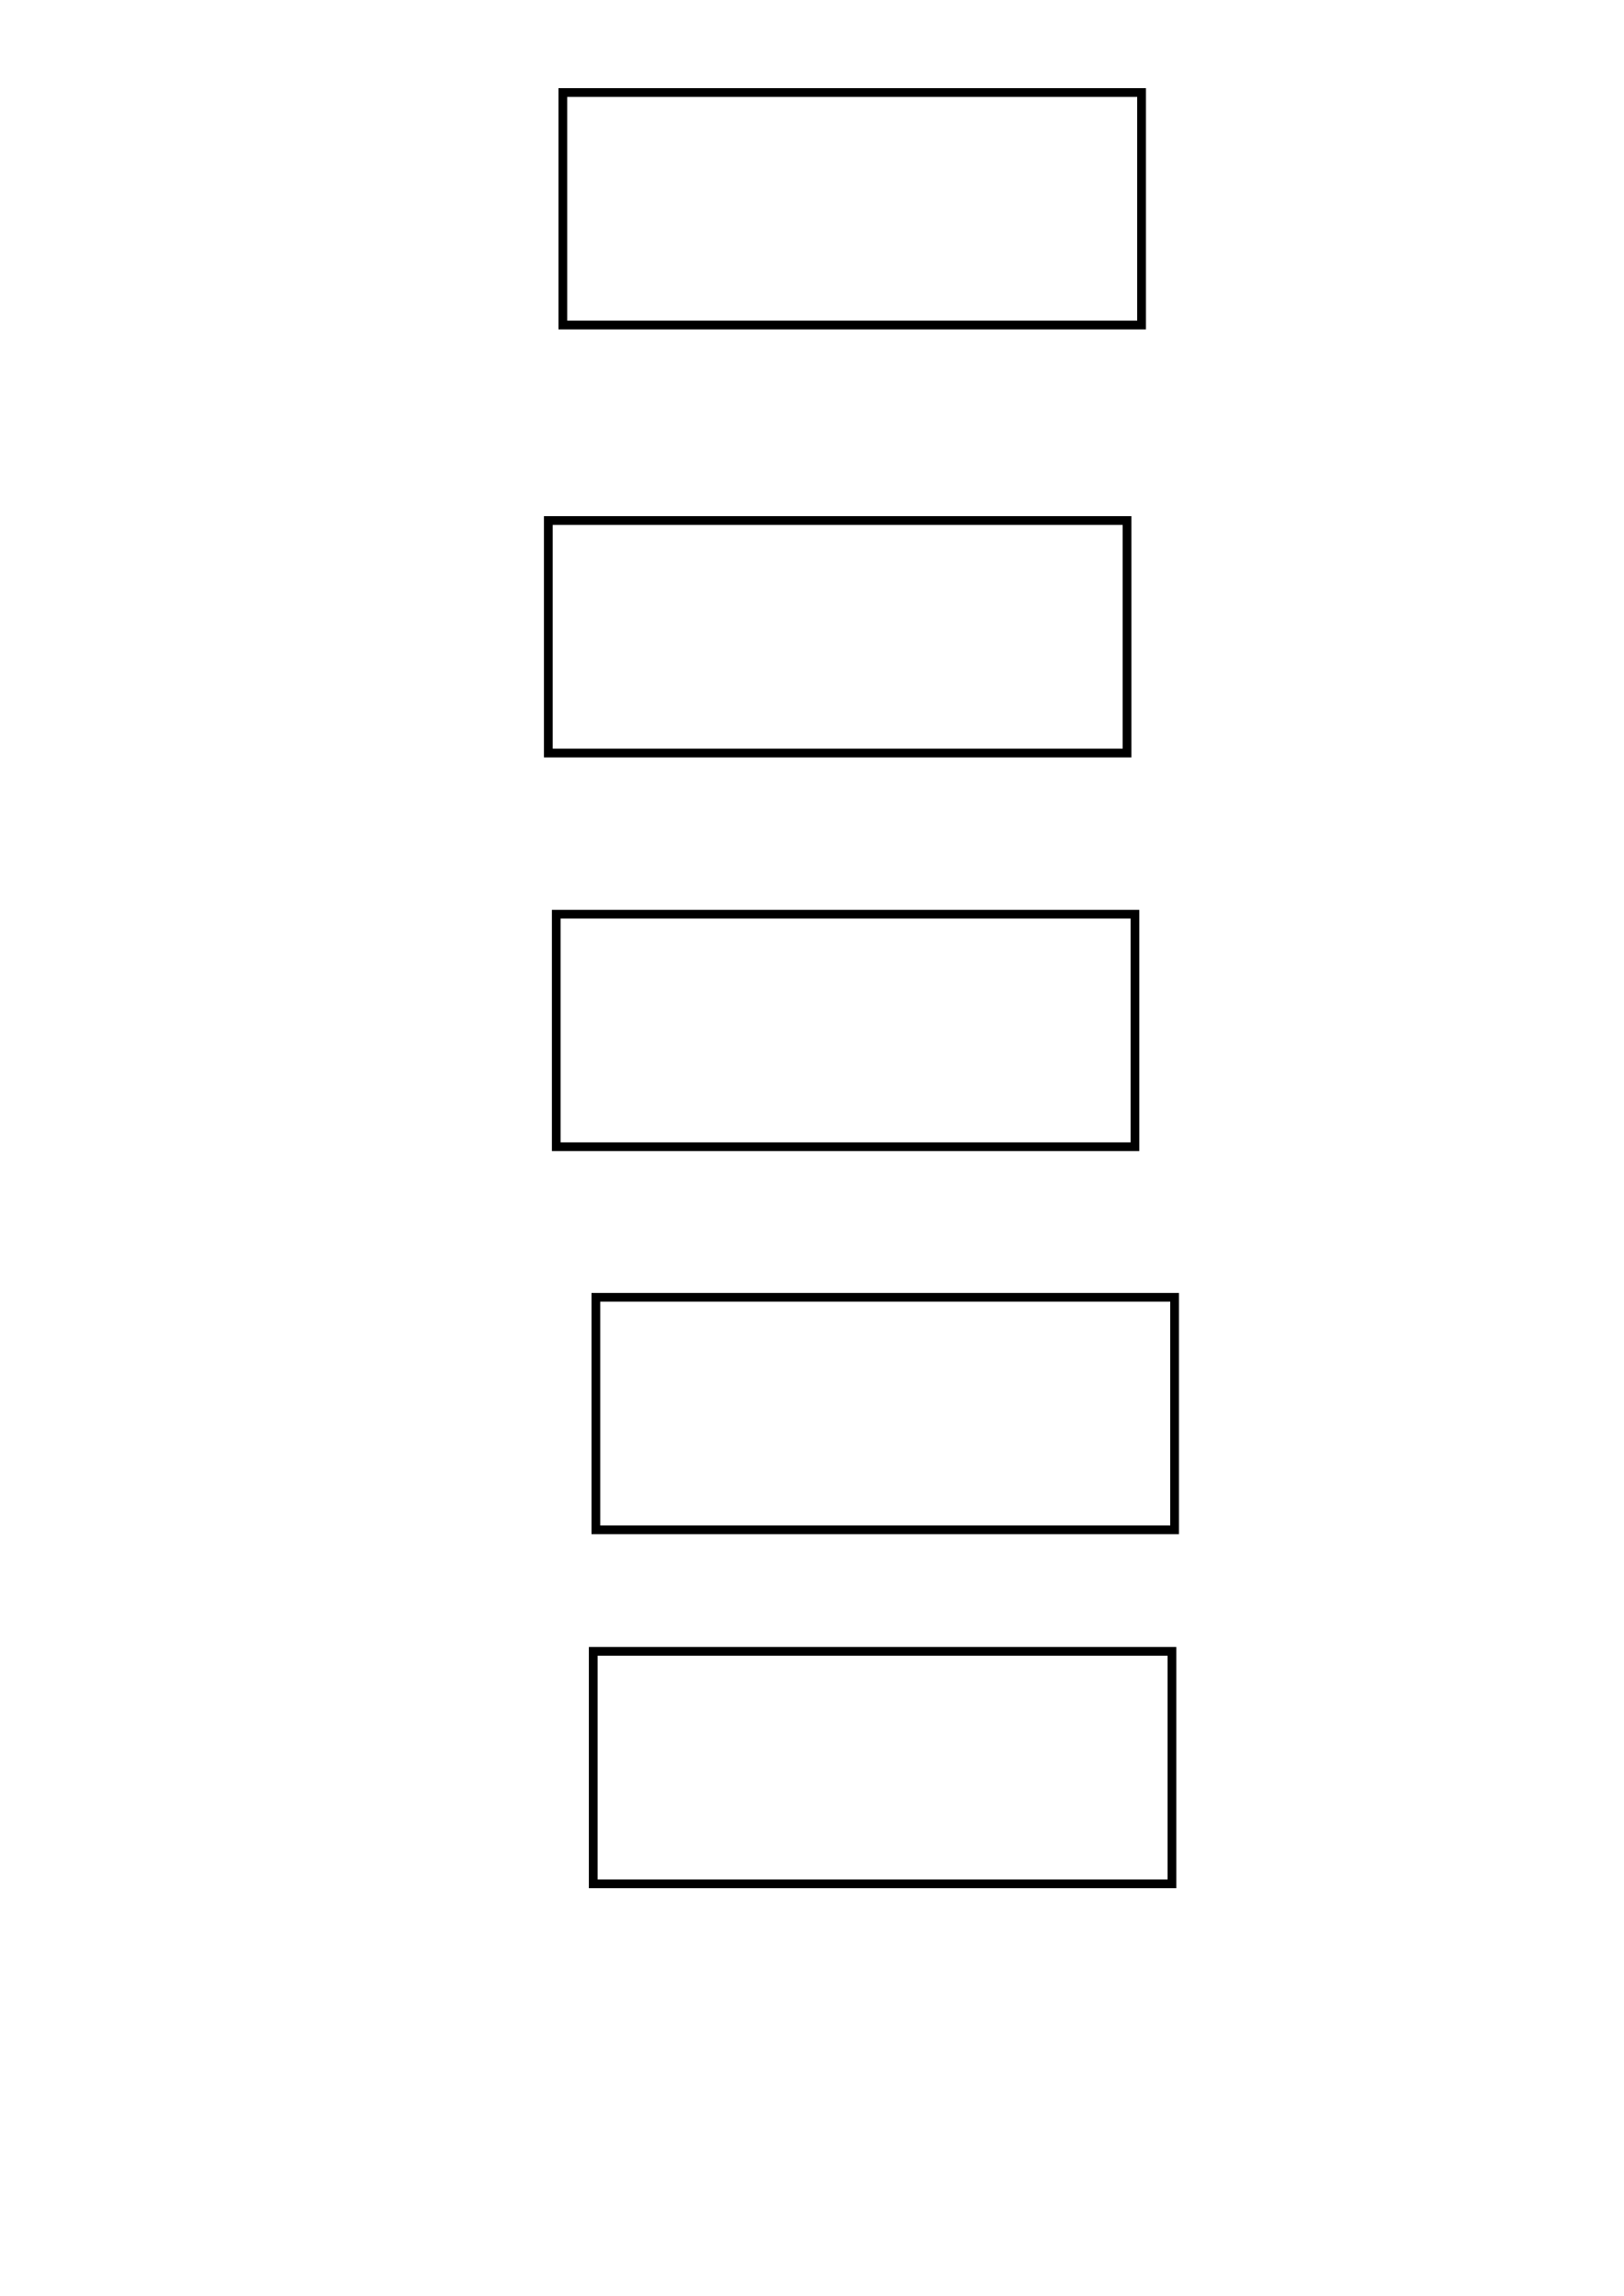
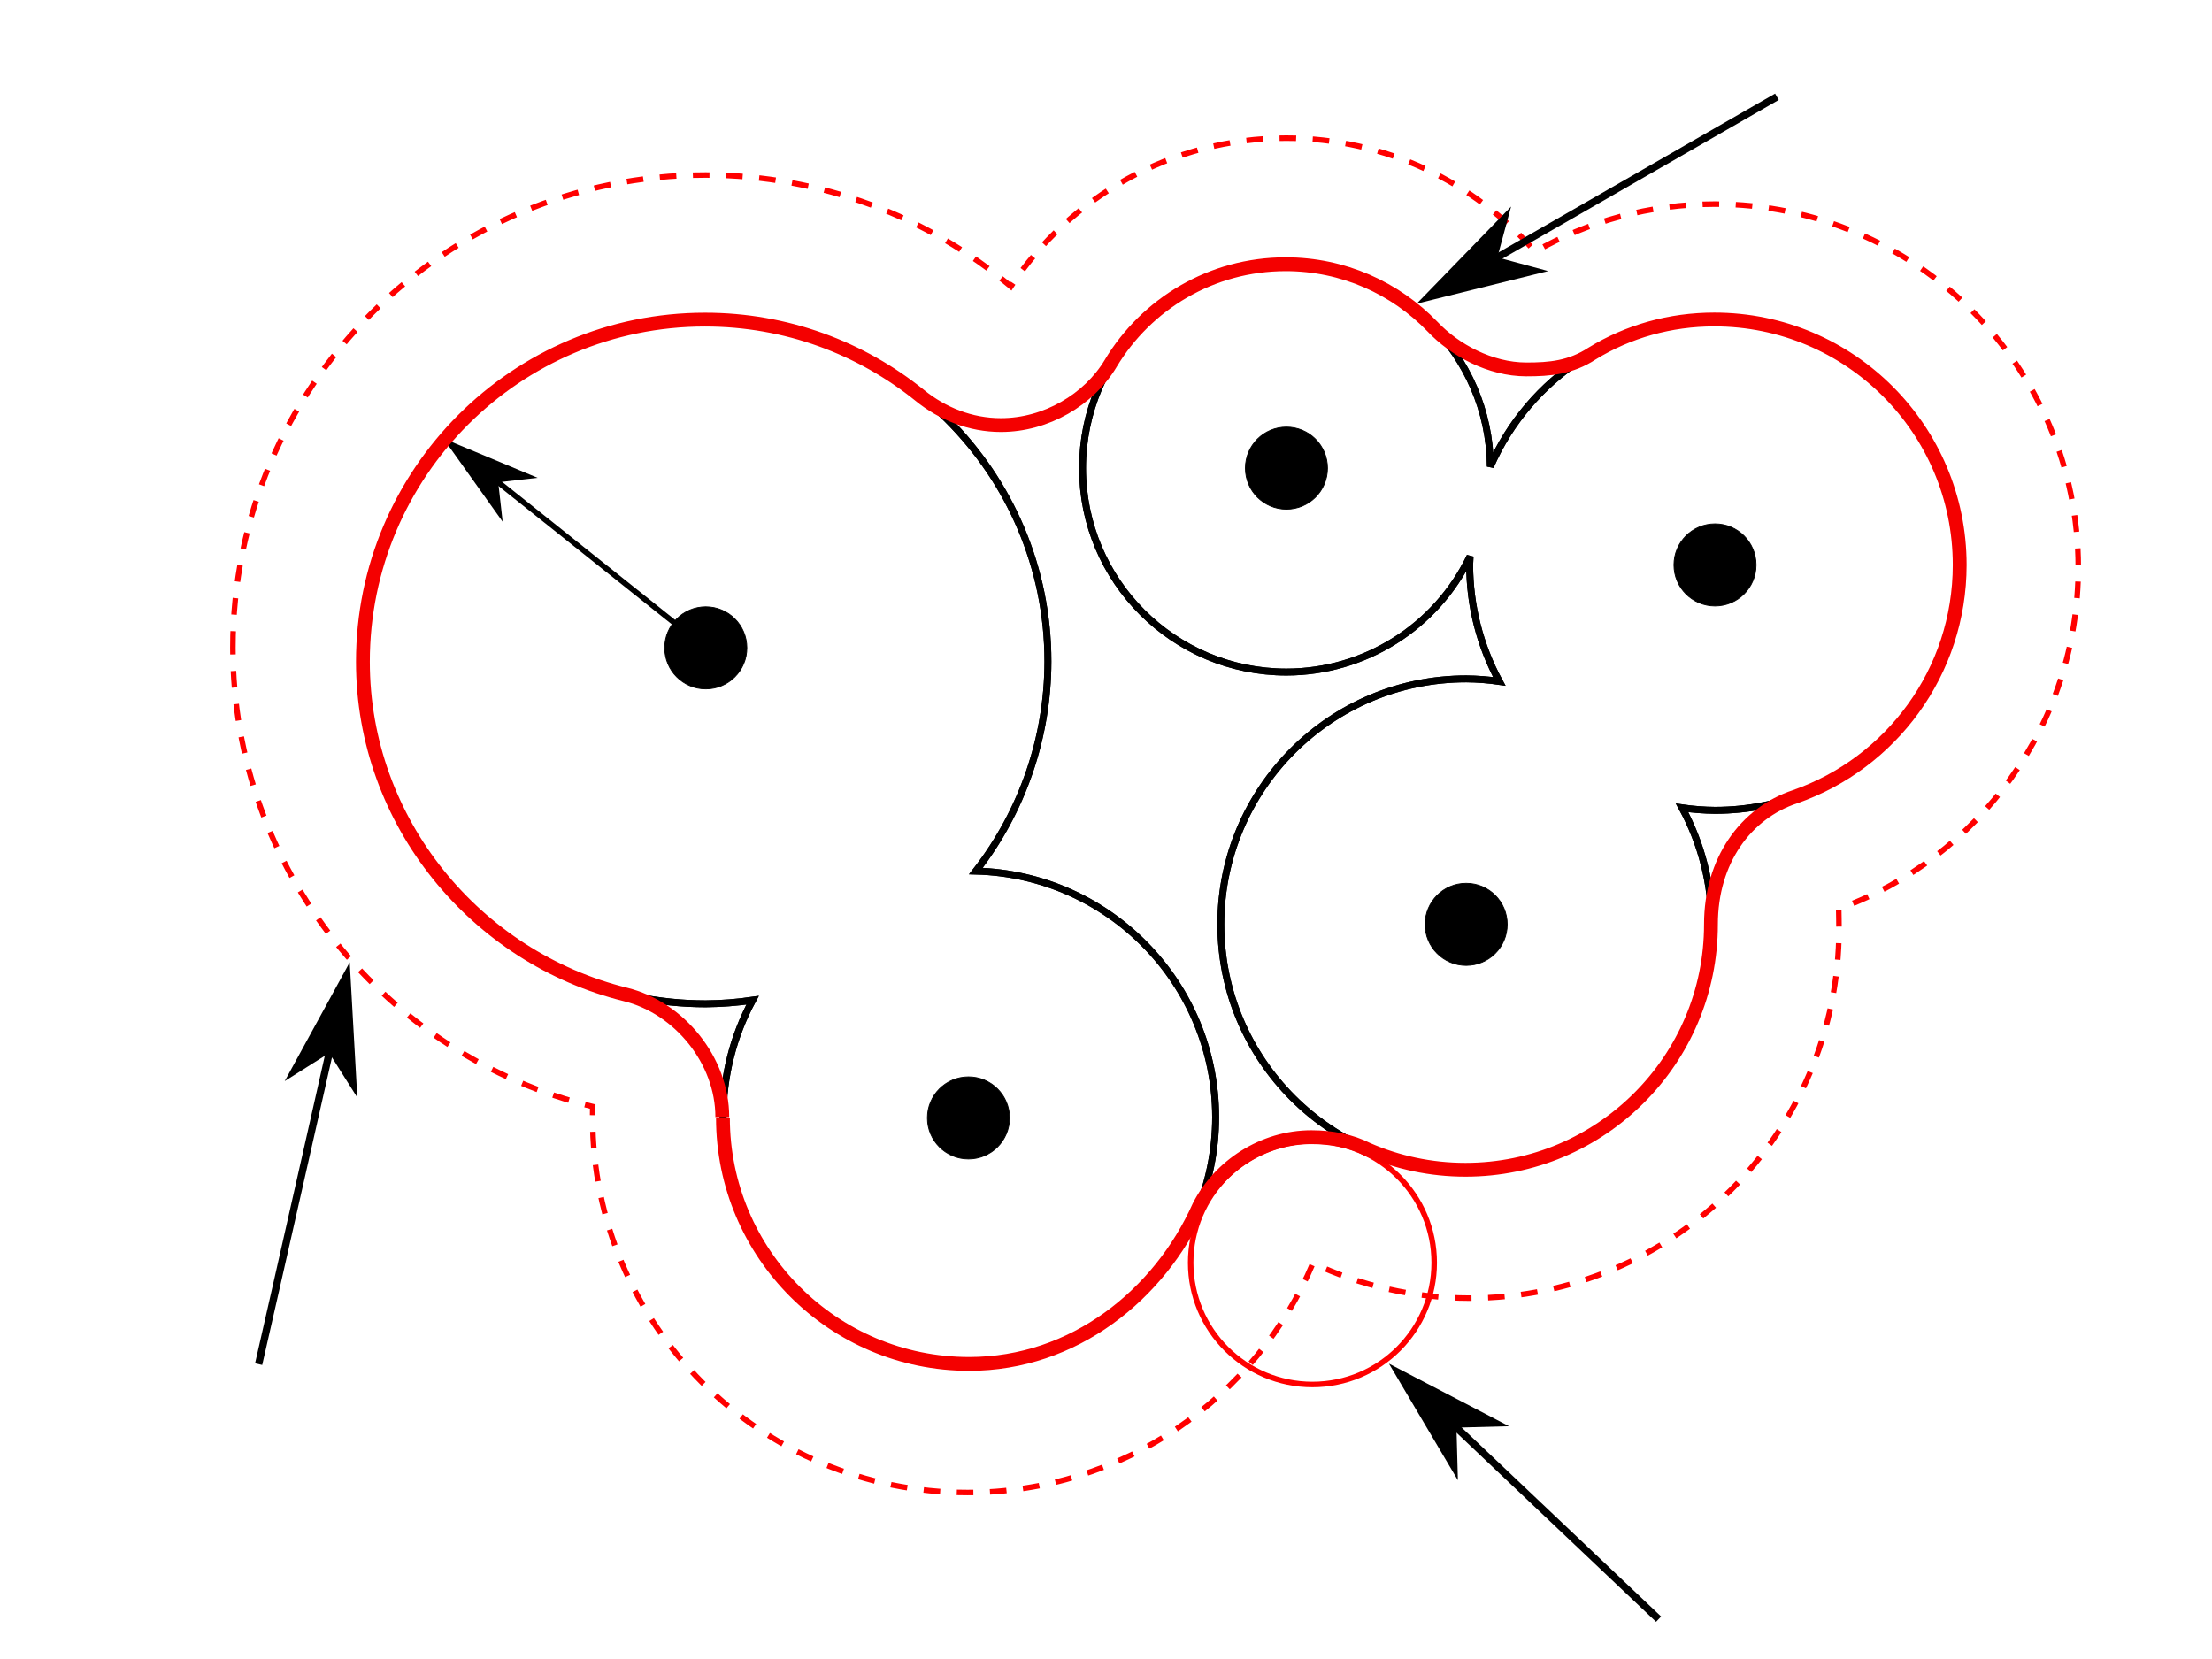
- <svg xmlns="http://www.w3.org/2000/svg" width="210mm" height="297mm" viewBox="0 0 744.094 1052.362" id="svg4574" version="1.1">
-   <defs id="defs4576" />
-   <g id="layer1">
-     <rect style="opacity:1;fill:none;fill-opacity:1;stroke:#000000;stroke-width:4;stroke-miterlimit:4;stroke-dasharray:none;stroke-dashoffset:0;stroke-opacity:1" id="rect4582" width="265.203" height="106.566" x="257.938" y="42.41" />
-     <rect style="opacity:1;fill:none;fill-opacity:1;stroke:#000000;stroke-width:4;stroke-miterlimit:4;stroke-dasharray:none;stroke-dashoffset:0;stroke-opacity:1" id="rect4582-6" width="265.203" height="106.566" x="251.277" y="238.587" />
-     <rect style="opacity:1;fill:none;fill-opacity:1;stroke:#000000;stroke-width:4;stroke-miterlimit:4;stroke-dasharray:none;stroke-dashoffset:0;stroke-opacity:1" id="rect4582-1" width="265.203" height="106.566" x="254.91" y="419.023" />
-     <rect style="opacity:1;fill:none;fill-opacity:1;stroke:#000000;stroke-width:4;stroke-miterlimit:4;stroke-dasharray:none;stroke-dashoffset:0;stroke-opacity:1" id="rect4582-0" width="265.203" height="106.566" x="273.075" y="594.614" />
-     <rect style="opacity:1;fill:none;fill-opacity:1;stroke:#000000;stroke-width:4;stroke-miterlimit:4;stroke-dasharray:none;stroke-dashoffset:0;stroke-opacity:1" id="rect4582-63" width="265.203" height="106.566" x="271.864" y="756.884" />
-     <flowRoot xml:space="preserve" id="flowRoot5157" style="font-style:normal;font-weight:normal;font-size:40px;line-height:125%;font-family:sans-serif;letter-spacing:0px;word-spacing:0px;fill:#000000;fill-opacity:1;stroke:none;stroke-width:1px;stroke-linecap:butt;stroke-linejoin:miter;stroke-opacity:1" transform="translate(-15.74267,-1.210975)">
-       <flowRegion id="flowRegion5159">
-         <rect id="rect5161" width="208.288" height="56.916" x="308.798" y="66.629" />
+ <svg xmlns="http://www.w3.org/2000/svg" width="80mm" height="60mm" viewBox="0 0 80 60" version="1.1" id="svg2154">
+   <defs id="defs2148">
+     <marker style="overflow:visible" id="marker4413" refX="0" refY="0" orient="auto">
+       <path transform="matrix(-0.8,0,0,-0.8,-10,0)" style="fill:#000000;fill-opacity:1;fill-rule:evenodd;stroke:#000000;stroke-width:1pt;stroke-opacity:1" d="M 0,0 5,-5 -12.5,0 5,5 Z" id="path4411" />
+     </marker>
+     <marker style="overflow:visible" id="marker3831" refX="0" refY="0" orient="auto">
+       <path transform="matrix(0.8,0,0,0.8,10,0)" style="fill:#000000;fill-opacity:1;fill-rule:evenodd;stroke:#000000;stroke-width:1pt;stroke-opacity:1" d="M 0,0 5,-5 -12.5,0 5,5 Z" id="path3829" />
+     </marker>
+     <marker style="overflow:visible" id="marker3731" refX="0" refY="0" orient="auto">
+       <path transform="matrix(-0.8,0,0,-0.8,-10,0)" style="fill:#000000;fill-opacity:1;fill-rule:evenodd;stroke:#000000;stroke-width:1pt;stroke-opacity:1" d="M 0,0 5,-5 -12.5,0 5,5 Z" id="path3729" />
+     </marker>
+     <marker orient="auto" refY="0" refX="0" id="Arrow1Lend" style="overflow:visible">
+       <path id="path1101" d="M 0,0 5,-5 -12.5,0 5,5 Z" style="fill:#000000;fill-opacity:1;fill-rule:evenodd;stroke:#000000;stroke-width:1pt;stroke-opacity:1" transform="matrix(-0.8,0,0,-0.8,-10,0)" />
+     </marker>
+     <marker orient="auto" refY="0" refX="0" id="marker2844" style="overflow:visible">
+       <path id="path2842" d="M 0,0 5,-5 -12.5,0 5,5 Z" style="fill:#000000;fill-opacity:1;fill-rule:evenodd;stroke:#000000;stroke-width:1pt;stroke-opacity:1" transform="matrix(0.8,0,0,0.8,10,0)" />
+     </marker>
+     <marker orient="auto" refY="0" refX="0" id="Arrow1Lstart" style="overflow:visible">
+       <path id="path1098" d="M 0,0 5,-5 -12.5,0 5,5 Z" style="fill:#000000;fill-opacity:1;fill-rule:evenodd;stroke:#000000;stroke-width:1pt;stroke-opacity:1" transform="matrix(0.8,0,0,0.8,10,0)" />
+     </marker>
+     <marker orient="auto" refY="0" refX="0" id="marker2844-1" style="overflow:visible">
+       <path id="path2842-9" d="M 0,0 5,-5 -12.5,0 5,5 Z" style="fill:#000000;fill-opacity:1;fill-rule:evenodd;stroke:#000000;stroke-width:1pt;stroke-opacity:1" transform="matrix(0.8,0,0,0.8,10,0)" />
+     </marker>
+   </defs>
+   <g id="layer1" transform="translate(0,-237)">
+     <path style="fill:none;fill-opacity:0.997;stroke:#000000;stroke-width:0.25;stroke-miterlimit:4;stroke-dasharray:none;stroke-dashoffset:0;stroke-opacity:1" d="m 25.526,248.557 a 12.374,12.374 0 0 0 -12.373,12.374 12.374,12.374 0 0 0 12.373,12.373 12.374,12.374 0 0 0 1.693,-0.13 8.907,8.907 0 0 0 -1.068,4.225 8.907,8.907 0 0 0 8.907,8.907 8.907,8.907 0 0 0 8.907,-8.907 8.907,8.907 0 0 0 -8.672,-8.896 12.374,12.374 0 0 0 2.606,-7.572 12.374,12.374 0 0 0 -12.373,-12.374 z" id="path2730" />
+     <path style="fill:none;fill-opacity:0.997;stroke:#000000;stroke-width:0.25;stroke-miterlimit:4;stroke-dasharray:none;stroke-dashoffset:0;stroke-opacity:1" d="m 46.527,246.555 a 7.376,7.376 0 0 0 -7.376,7.375 7.376,7.376 0 0 0 7.376,7.376 7.376,7.376 0 0 0 6.64,-4.185 8.876,8.876 0 0 0 -0.015,0.31 8.876,8.876 0 0 0 1.072,4.212 8.878,8.878 0 0 0 -1.194,-0.091 8.878,8.878 0 0 0 -8.877,8.877 8.878,8.878 0 0 0 8.877,8.877 8.878,8.878 0 0 0 8.877,-8.877 8.878,8.878 0 0 0 -1.073,-4.213 8.876,8.876 0 0 0 1.193,0.091 8.876,8.876 0 0 0 8.876,-8.876 8.876,8.876 0 0 0 -8.876,-8.875 8.876,8.876 0 0 0 -8.126,5.318 7.376,7.376 0 0 0 -7.374,-7.317 z" id="path2736" />
+     <circle cy="260.431" cx="25.526" id="circle2753" style="fill:#000000;fill-opacity:0.997;stroke:#000000;stroke-width:0.03;stroke-miterlimit:4;stroke-dasharray:none;stroke-dashoffset:0;stroke-opacity:1" r="1.485" />
+     <circle cy="277.431" cx="35.026" id="circle2753-6" style="fill:#000000;fill-opacity:0.997;stroke:#000000;stroke-width:0.03;stroke-miterlimit:4;stroke-dasharray:none;stroke-dashoffset:0;stroke-opacity:1" r="1.485" />
+     <circle cy="270.431" cx="53.026" id="circle2753-0" style="fill:#000000;fill-opacity:0.997;stroke:#000000;stroke-width:0.03;stroke-miterlimit:4;stroke-dasharray:none;stroke-dashoffset:0;stroke-opacity:1" r="1.485" />
+     <circle cy="257.431" cx="62.026" id="circle2753-62" style="fill:#000000;fill-opacity:0.997;stroke:#000000;stroke-width:0.03;stroke-miterlimit:4;stroke-dasharray:none;stroke-dashoffset:0;stroke-opacity:1" r="1.485" />
+     <circle cy="253.931" cx="46.526" id="circle2753-61" style="fill:#000000;fill-opacity:0.997;stroke:#000000;stroke-width:0.03;stroke-miterlimit:4;stroke-dasharray:none;stroke-dashoffset:0;stroke-opacity:1" r="1.485" />
+     <path style="fill:none;stroke:#000000;stroke-width:0.2;stroke-linecap:butt;stroke-linejoin:miter;stroke-miterlimit:4;stroke-dasharray:none;stroke-opacity:1;marker-end:url(#Arrow1Lend)" d="M 25.519,260.427 16.338,253.1" id="path2790" />
+     <flowRoot xml:space="preserve" id="flowRoot3076" style="font-style:normal;font-weight:normal;font-size:40px;line-height:1.25;font-family:sans-serif;letter-spacing:0px;word-spacing:0px;fill:#000000;fill-opacity:1;stroke:none" transform="matrix(0.2645833,0,0,0.2645833,-23.38608,30.40191)">
+       <flowRegion id="flowRegion3078">
+         <rect id="rect3080" width="223.092" height="117.38" x="91.217" y="801.847" />
      </flowRegion>
-       <flowPara id="flowPara5163" style="text-anchor:middle;text-align:center">read_Data</flowPara>
+       <flowPara style="font-size:26.667px;text-align:center;text-anchor:middle" id="flowPara3088">Radio de</flowPara>
+       <flowPara style="font-size:26.667px;text-align:center;text-anchor:middle" id="flowPara3494">van der Waals</flowPara>
    </flowRoot>
-     <flowRoot xml:space="preserve" id="flowRoot5157-2" style="font-style:normal;font-weight:normal;font-size:40px;line-height:125%;font-family:sans-serif;letter-spacing:0px;word-spacing:0px;fill:#000000;fill-opacity:1;stroke:none;stroke-width:1px;stroke-linecap:butt;stroke-linejoin:miter;stroke-opacity:1" transform="translate(-25.33977,174.0523)">
-       <flowRegion id="flowRegion5159-0">
-         <rect id="rect5161-6" width="197.389" height="102.933" x="308.798" y="66.629" />
+     <circle style="fill:none;fill-opacity:0.997;stroke:#ff0000;stroke-width:0.2;stroke-miterlimit:4;stroke-dasharray:none;stroke-dashoffset:0;stroke-opacity:1" id="path3490" cx="47.466" cy="282.668" r="4.404" />
+     <flowRoot xml:space="preserve" id="flowRoot3598" style="font-style:normal;font-weight:normal;font-size:26.667px;line-height:1.25;font-family:sans-serif;letter-spacing:0px;word-spacing:0px;fill:#000000;fill-opacity:1;stroke:none" transform="scale(0.2645833)">
+       <flowRegion id="flowRegion3600" style="font-size:26.667px">
+         <rect id="rect3602" width="101" height="44.75" x="197.75" y="939.02" style="font-size:26.667px" />
      </flowRegion>
-       <flowPara id="flowPara5163-1" style="text-align:center;text-anchor:middle">Class</flowPara>
-       <flowPara id="flowPara5189">Definition</flowPara>
+       <flowPara id="flowPara3604" />
+     </flowRoot>
+     <flowRoot xml:space="preserve" id="flowRoot3606" style="font-style:normal;font-weight:normal;font-size:40px;line-height:1.25;font-family:sans-serif;letter-spacing:0px;word-spacing:0px;fill:#000000;fill-opacity:1;stroke:none" transform="scale(0.2645833)">
+       <flowRegion id="flowRegion3608">
+         <rect id="rect3610" width="136.25" height="151" x="198.5" y="926.52" />
+       </flowRegion>
+       <flowPara id="flowPara3612">sONDASionS</flowPara>
+     </flowRoot>
+     <flowRoot xml:space="preserve" id="flowRoot3614" style="font-style:normal;font-weight:normal;font-size:40px;line-height:1.25;font-family:sans-serif;letter-spacing:0px;word-spacing:0px;fill:#000000;fill-opacity:1;stroke:none" transform="matrix(0.2645833,0,0,0.2645833,8.586685,40.96416)">
+       <flowRegion id="flowRegion3616">
+         <rect id="rect3618" width="83.75" height="50.25" x="161.25" y="935.77" />
+       </flowRegion>
+       <flowPara style="font-size:26.667px" id="flowPara3622">Sonda</flowPara>
    </flowRoot>
  </g>
+   <g id="layer3">
+     <path style="fill:none;fill-opacity:0.997;stroke:#000000;stroke-width:0.25;stroke-miterlimit:4;stroke-dasharray:none;stroke-dashoffset:0;stroke-opacity:1" d="m 25.526,11.557 a 12.374,12.374 0 0 0 -12.373,12.374 12.374,12.374 0 0 0 12.373,12.373 12.374,12.374 0 0 0 1.693,-0.13 8.907,8.907 0 0 0 -1.068,4.225 8.907,8.907 0 0 0 8.907,8.907 8.907,8.907 0 0 0 8.907,-8.907 A 8.907,8.907 0 0 0 35.294,31.503 12.374,12.374 0 0 0 37.9,23.931 12.374,12.374 0 0 0 25.526,11.557 Z" id="path2730-5" />
+     <path style="fill:none;fill-opacity:0.997;stroke:#000000;stroke-width:0.25;stroke-miterlimit:4;stroke-dasharray:none;stroke-dashoffset:0;stroke-opacity:1" d="m 46.527,9.555 a 7.376,7.376 0 0 0 -7.376,7.375 7.376,7.376 0 0 0 7.376,7.376 7.376,7.376 0 0 0 6.64,-4.185 8.876,8.876 0 0 0 -0.015,0.31 8.876,8.876 0 0 0 1.072,4.212 8.878,8.878 0 0 0 -1.194,-0.091 8.878,8.878 0 0 0 -8.877,8.877 8.878,8.878 0 0 0 8.877,8.877 8.878,8.878 0 0 0 8.877,-8.877 8.878,8.878 0 0 0 -1.073,-4.213 8.876,8.876 0 0 0 1.193,0.091 8.876,8.876 0 0 0 8.876,-8.876 8.876,8.876 0 0 0 -8.876,-8.875 8.876,8.876 0 0 0 -8.126,5.318 7.376,7.376 0 0 0 -7.374,-7.317 z" id="path2736-9" />
+     <path style="fill:none;fill-opacity:0.997;stroke:#ff0000;stroke-width:0.2;stroke-miterlimit:4;stroke-dasharray:0.6,0.6;stroke-dashoffset:0;stroke-opacity:1" d="m 8.422,23.427 c 0,-9.442 7.654,-17.097 17.097,-17.097 4.203,-2e-7 8.052,1.517 11.04,4.03 2.139,-3.233 5.799,-5.364 9.956,-5.364 3.593,0 6.815,1.592 9.003,4.105 1.921,-1.096 4.139,-1.72 6.502,-1.72 7.259,0 13.143,5.884 13.143,13.143 0,5.682 -3.605,10.521 -8.663,12.345 0.003,0.234 0.01,0.48 0.01,0.727 h 3e-6 c 0,7.375 -5.979,13.353 -13.353,13.353 -2.031,0 -3.957,-0.454 -5.673,-1.264 -2.049,4.874 -6.871,8.294 -12.492,8.294 -7.489,-1e-6 -13.56,-6.071 -13.56,-13.56 0,-0.136 0.002,-0.272 0.004,-0.398 C 13.964,38.201 8.422,31.461 8.422,23.427 Z" id="path3704" />
+     <path style="fill:none;stroke:#000000;stroke-width:0.265px;stroke-linecap:butt;stroke-linejoin:miter;stroke-opacity:1;marker-start:url(#marker2844)" d="M 51.683,10.726 64.265,3.499" id="path3721" />
+     <path style="fill:none;stroke:#000000;stroke-width:0.265px;stroke-linecap:butt;stroke-linejoin:miter;stroke-opacity:1;marker-end:url(#marker3731)" d="M 9.354,49.336 C 9.664,48.001 12.535,35.304 12.535,35.304" id="path4403" />
+     <flowRoot xml:space="preserve" id="flowRoot4775" style="fill:black;fill-opacity:1;stroke:none;font-family:sans-serif;font-style:normal;font-weight:normal;font-size:40px;line-height:1.25;letter-spacing:0px;word-spacing:0px">
+       <flowRegion id="flowRegion4777">
+         <rect id="rect4779" width="173.5" height="82" x="208.5" y="-22.728" />
+       </flowRegion>
+       <flowPara id="flowPara4781" />
+     </flowRoot>
+     <flowRoot xml:space="preserve" id="flowRoot4783" style="font-style:normal;font-weight:normal;font-size:40px;line-height:1.25;font-family:sans-serif;letter-spacing:0px;word-spacing:0px;fill:#000000;fill-opacity:1;stroke:none" transform="matrix(0.2645833,0,0,0.2645833,13.75833,0.6614583)">
+       <flowRegion id="flowRegion4785">
+         <rect id="rect4787" width="85" height="50" x="181" y="-21.728" />
+       </flowRegion>
+       <flowPara id="flowPara4789">SES</flowPara>
+     </flowRoot>
+     <flowRoot xml:space="preserve" id="flowRoot4783-1" style="font-style:normal;font-weight:normal;font-size:40px;line-height:1.25;font-family:sans-serif;letter-spacing:0px;word-spacing:0px;fill:#000000;fill-opacity:1;stroke:none" transform="matrix(0.2645833,0,0,0.2645833,-53.77708,55.7398)">
+       <flowRegion id="flowRegion4785-2">
+         <rect id="rect4787-9" width="85" height="50" x="181" y="-21.728" />
+       </flowRegion>
+       <flowPara id="flowPara4789-3">SAS</flowPara>
+     </flowRoot>
+     <path style="fill:none;stroke:#000000;stroke-width:0.265px;stroke-linecap:butt;stroke-linejoin:miter;stroke-opacity:1;marker-start:url(#marker2844-1)" d="m 50.607,49.672 9.378,8.887" id="path3721-4" />
+   </g>
+   <g id="layer2" transform="translate(0,-237)">
+     <path style="fill:none;fill-opacity:0.997;stroke:#f40000;stroke-width:0.5;stroke-miterlimit:4;stroke-dasharray:none;stroke-dashoffset:0;stroke-opacity:1" d="m 26.146,277.421 c 1.51e-4,4.919 3.988,8.907 8.907,8.907 3.788,-1.2e-4 6.884,-2.506 8.312,-5.7 0.74,-1.456 2.318,-2.501 4.063,-2.501 0.729,0 1.426,0.136 2.034,0.445 1.084,0.472 2.282,0.734 3.54,0.734 4.903,-1e-4 8.877,-3.975 8.877,-8.877 0,-2.305 1.259,-4.024 3.043,-4.615 3.466,-1.208 5.953,-4.505 5.953,-8.384 -1.85e-4,-4.902 -3.974,-8.876 -8.876,-8.875 -1.589,7.9e-4 -3.11,0.426 -4.422,1.233 -0.771,0.503 -1.517,0.574 -2.387,0.572 -1.285,-0.004 -2.568,-0.685 -3.386,-1.551 -1.341,-1.389 -3.223,-2.253 -5.305,-2.253 h 5e-6 c -2.688,-2e-5 -5.04,1.437 -6.329,3.586 m -14.047,27.259 c 0,-2.059 -1.561,-3.955 -3.499,-4.434 -5.399,-1.33 -9.499,-6.224 -9.499,-12.034 -1.74e-4,-6.834 5.54,-12.374 12.373,-12.374 2.944,5e-5 5.648,1.028 7.772,2.745 0.806,0.654 1.825,1.069 2.93,1.069 1.635,0 3.187,-0.922 3.97,-2.23" id="path2730-8" />
+   </g>
</svg>
